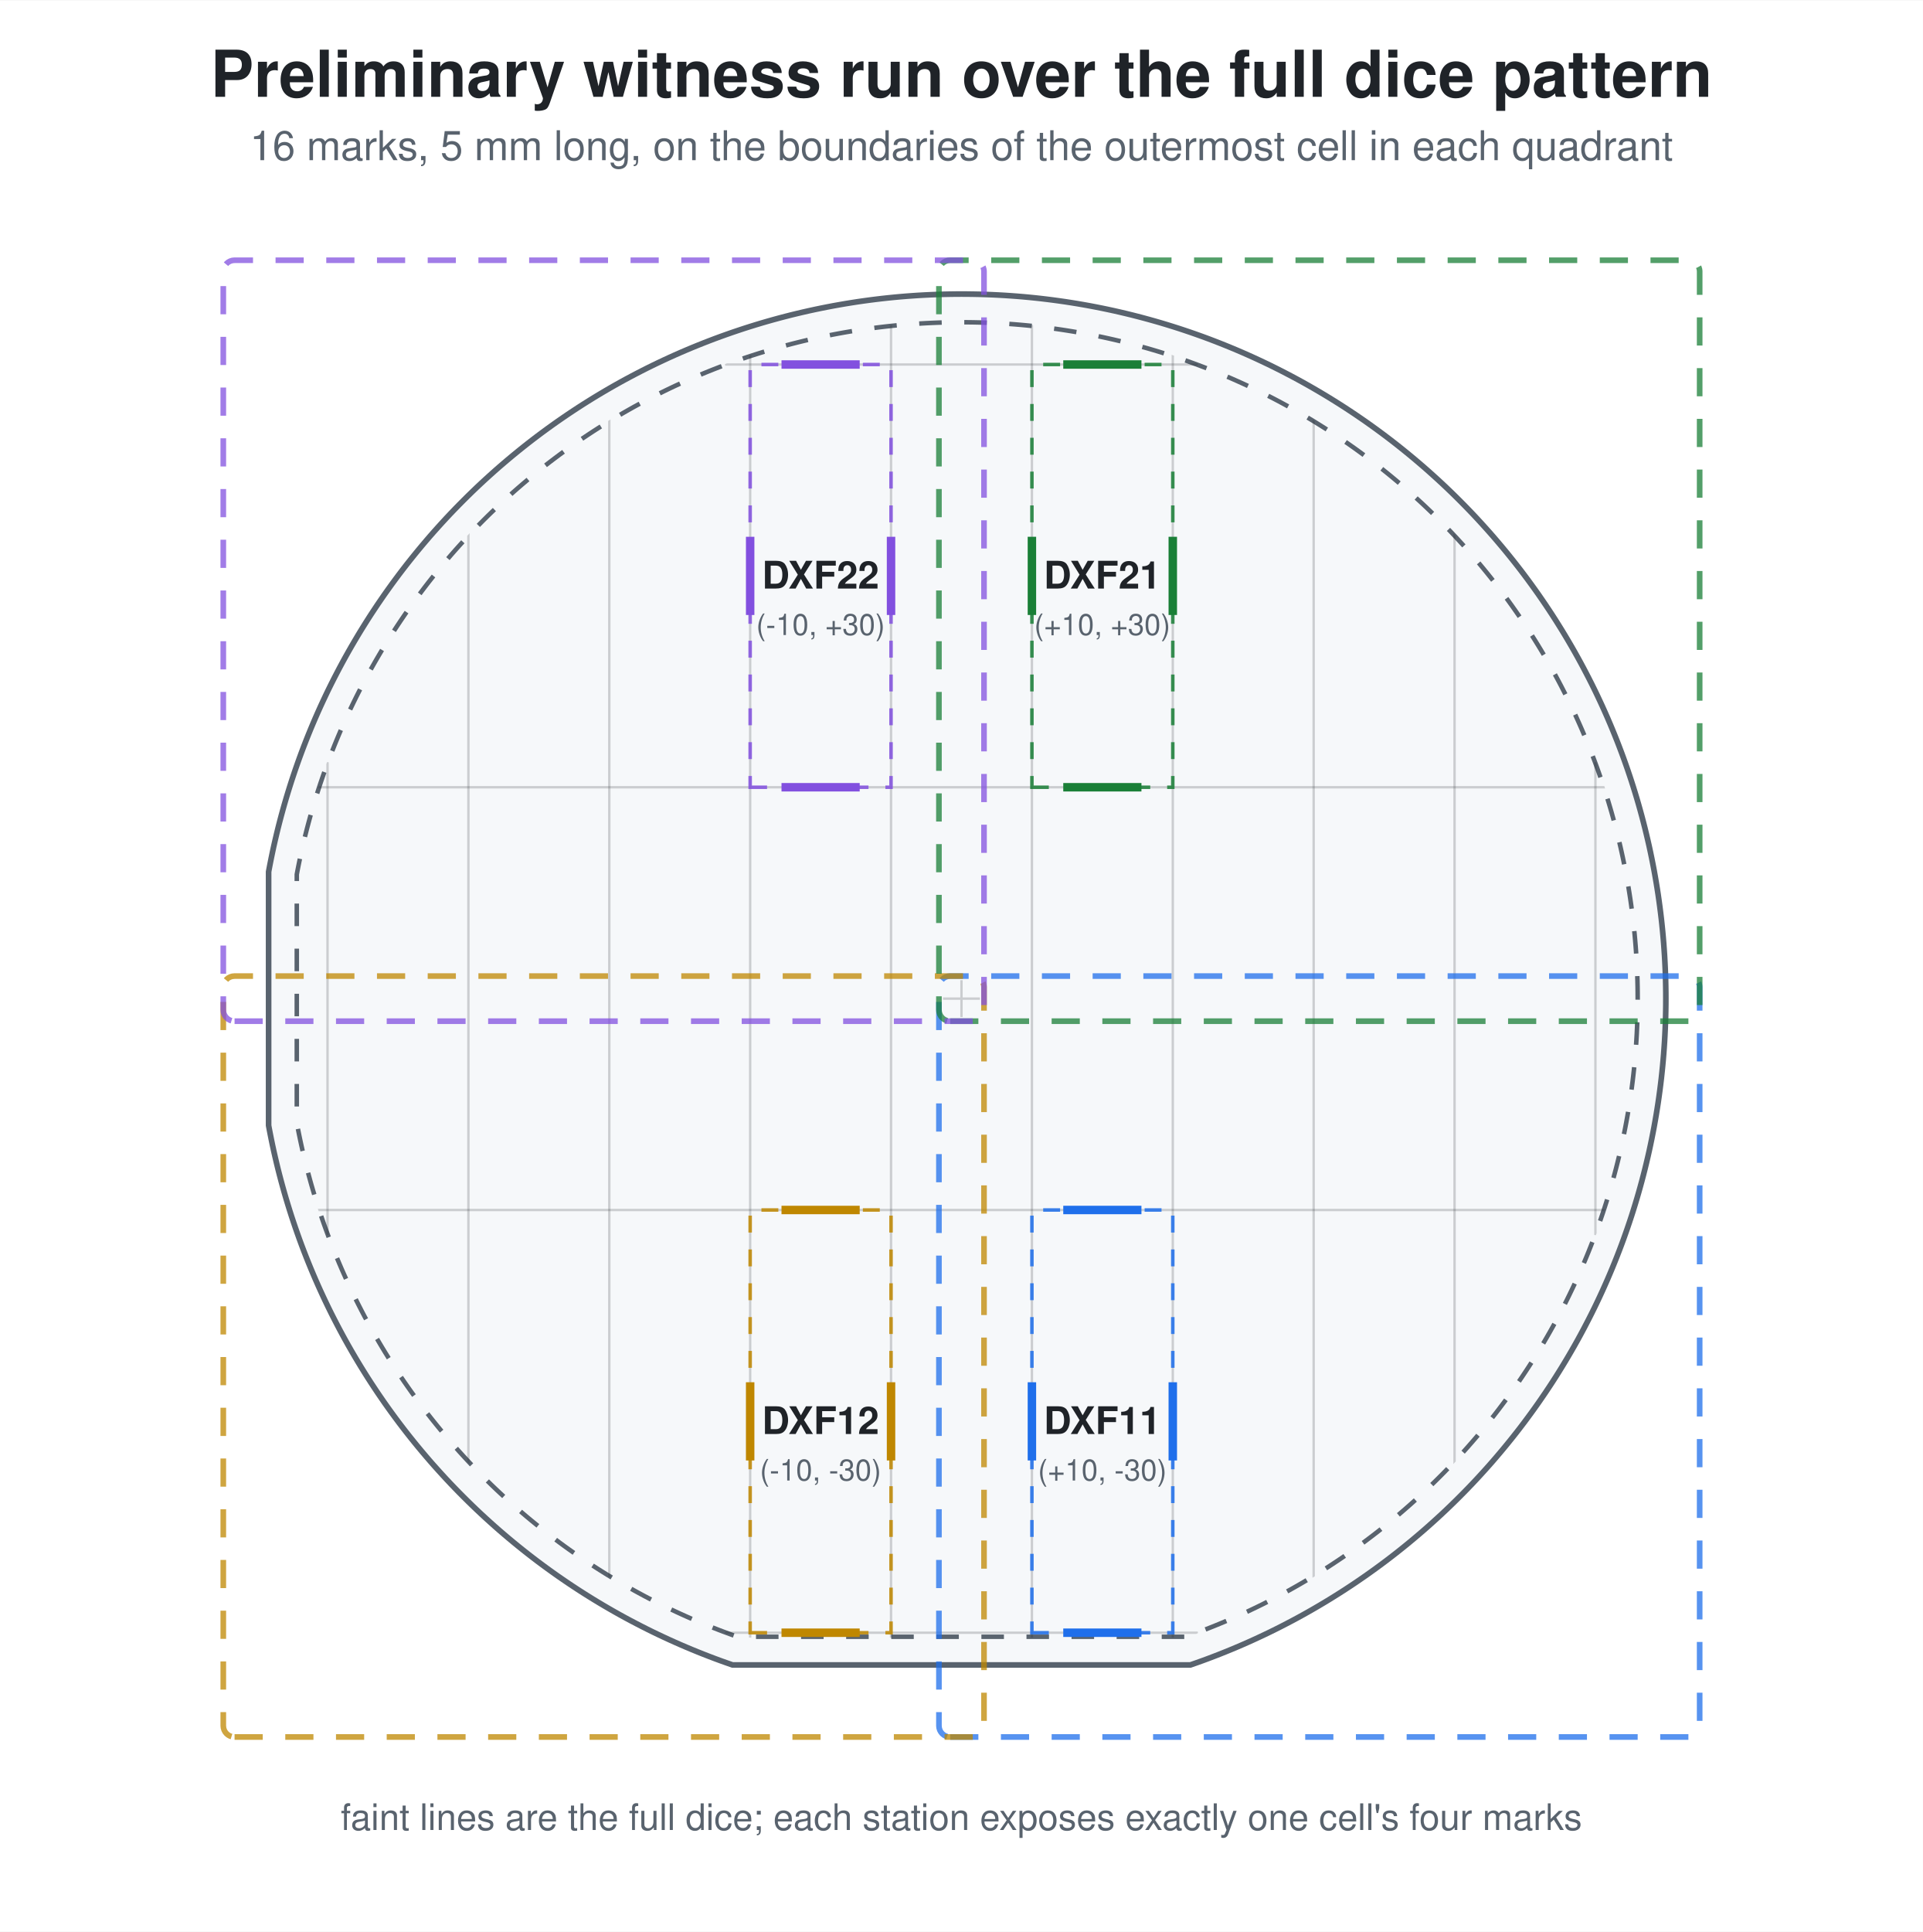
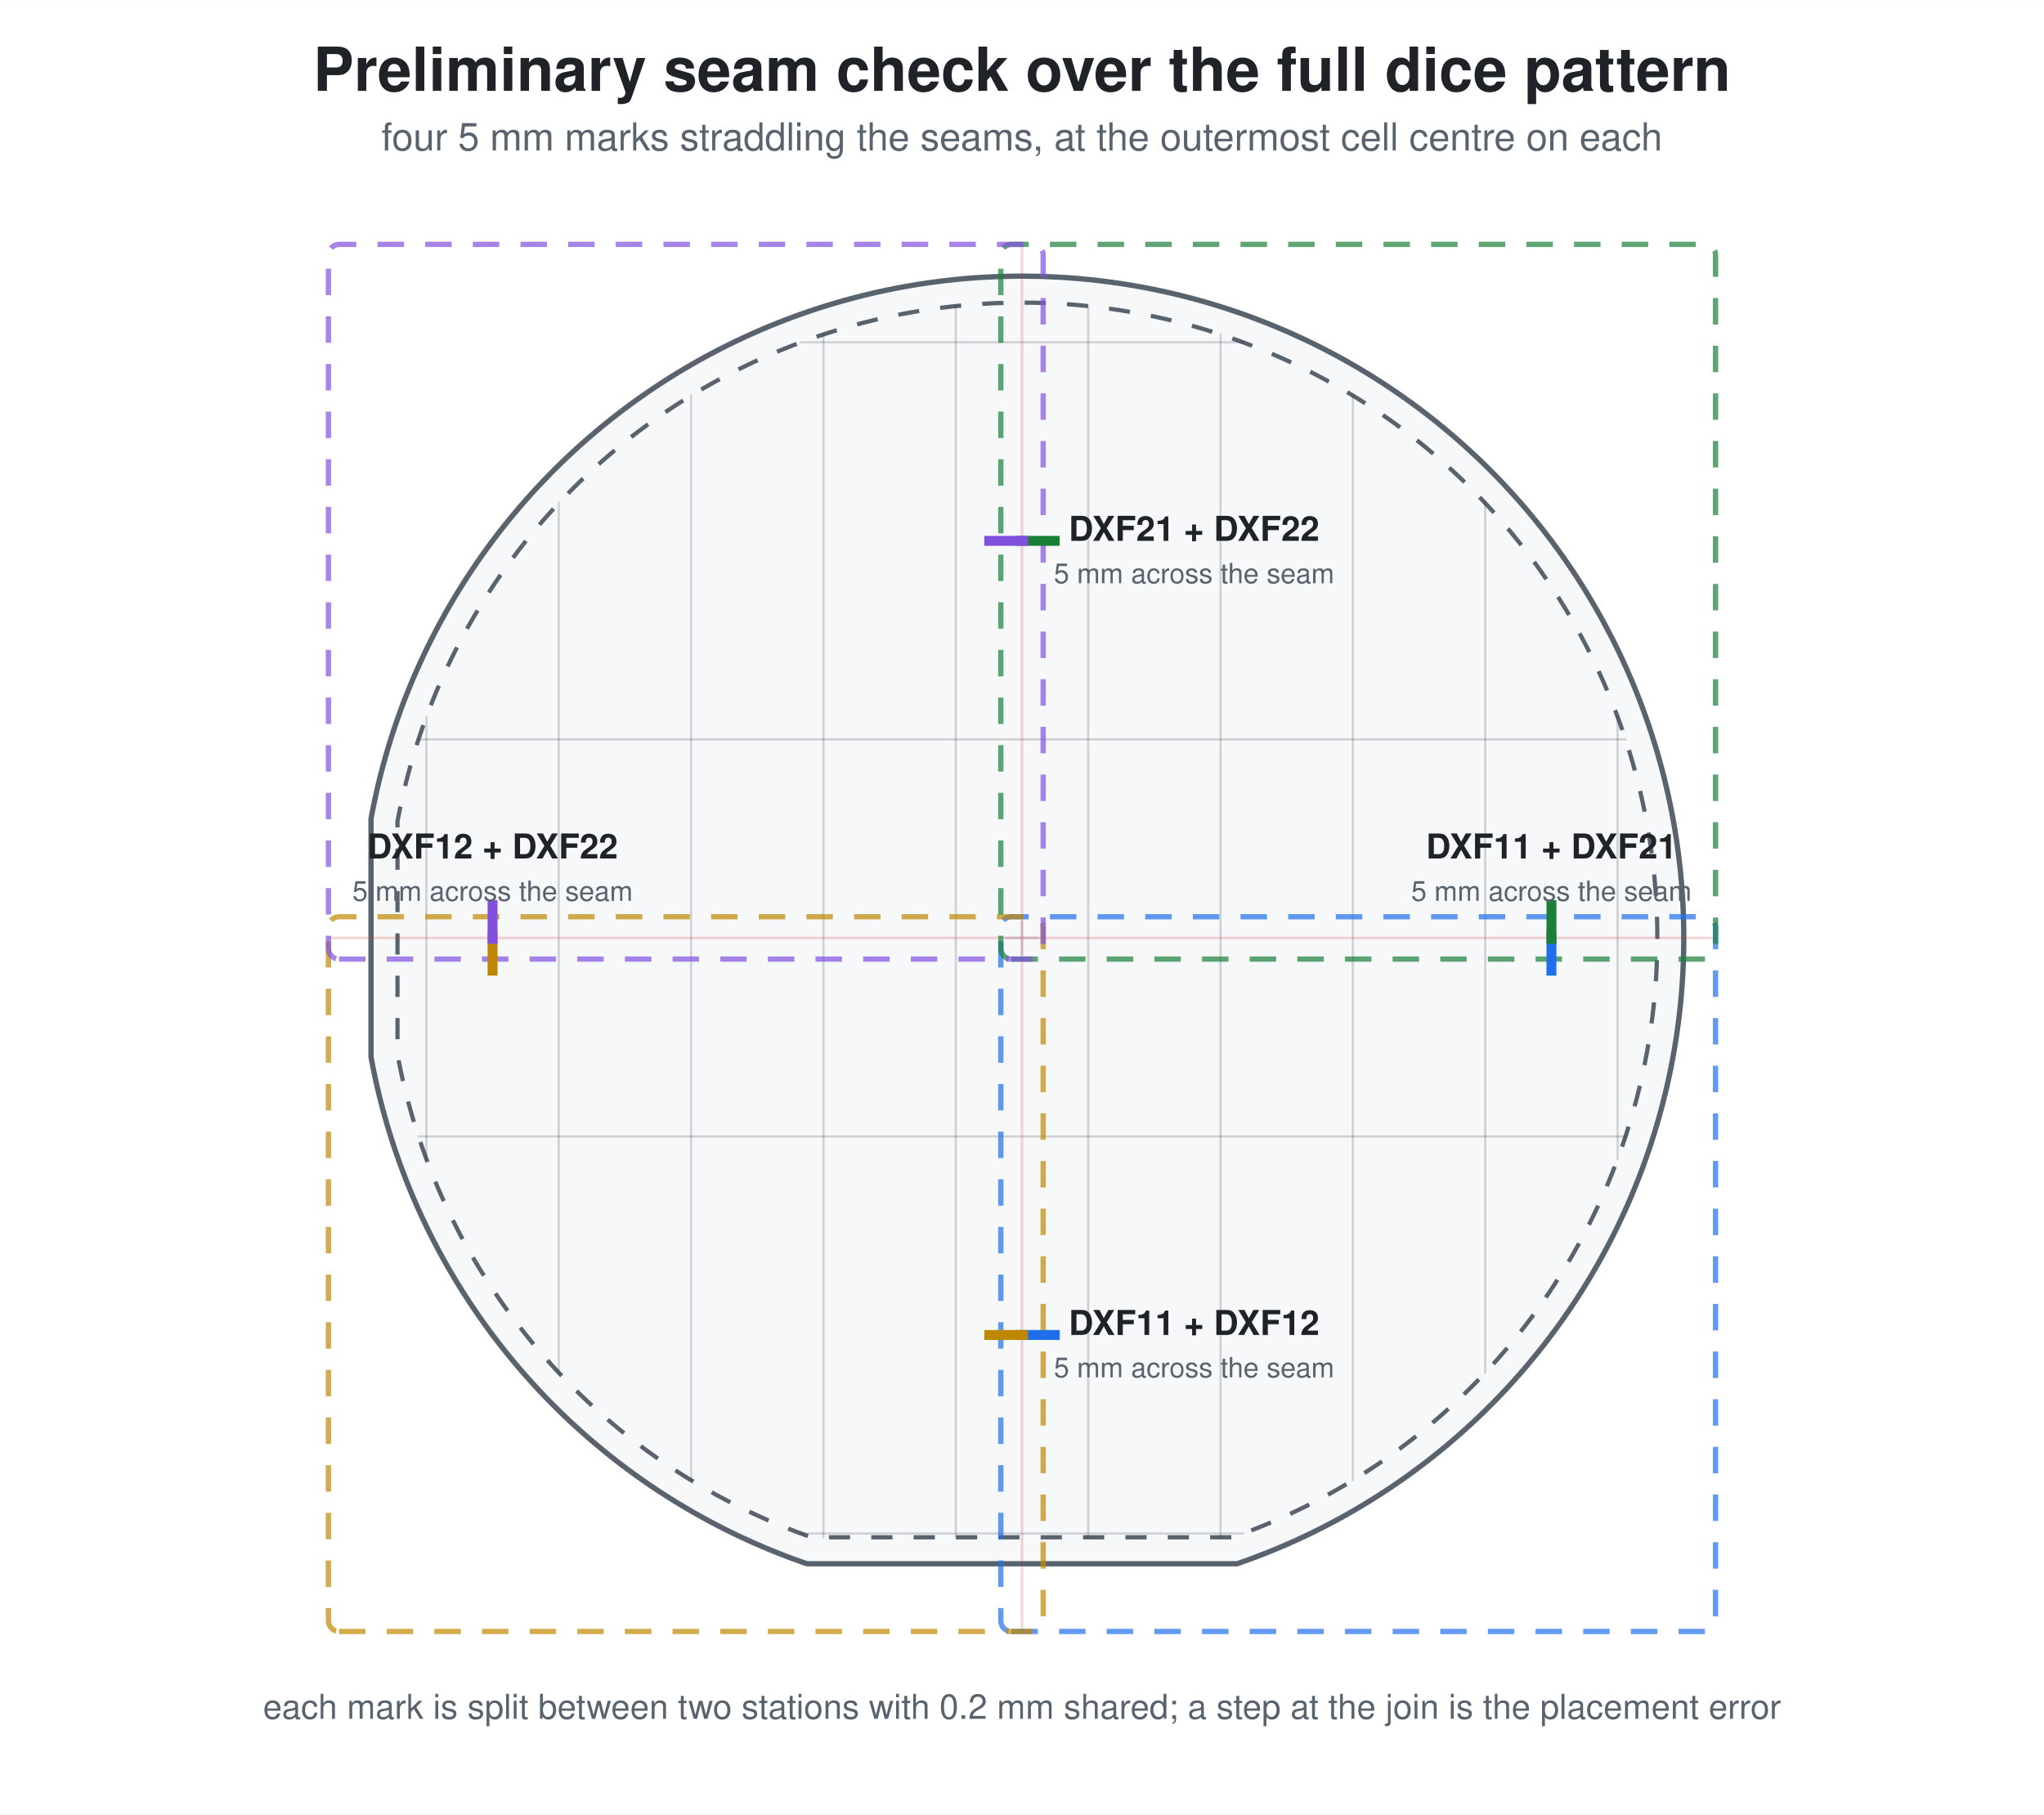
- <svg xmlns="http://www.w3.org/2000/svg" width="900" height="904" viewBox="-68.250 -70.840 136.500 137.050" role="img">
+ <svg xmlns="http://www.w3.org/2000/svg" width="900" height="799" viewBox="-77.215 -70.840 154.430 137.050" role="img">
  <style>
    .bg { fill: #ffffff; }
    text { font-family: ui-sans-serif, -apple-system, "Segoe UI", Helvetica, sans-serif; }
    .ink { fill: #1f2328; }
    .muted { fill: #59636e; }
    .warn { fill: #cf222e; }
    .s-ink { stroke: #1f2328; fill: none; }
    .s-muted { stroke: #59636e; fill: none; }
    .s-warn { stroke: #cf222e; fill: none; }
    .wafer { fill: #f6f8fa; stroke: #59636e; }
    .safe { fill: none; stroke: #59636e; stroke-dasharray: 1.6 1.6; }
    .cut { fill: #1f2328; stroke: #1f2328; }
    .overlap { fill: #cf222e; opacity: 0.18; stroke: none; }
    .anchor { fill: #cf222e; }
    .hole { fill: #ffffff; stroke: #8c959f; }
    .plate { fill: #1f6feb; opacity: 0.09; stroke: #1f6feb; }
    @media (prefers-color-scheme: dark) {
      .bg { fill: #0d1117; }
      .ink { fill: #e6edf3; }
      .muted { fill: #9198a1; }
      .warn { fill: #ff7b72; }
      .s-ink { stroke: #e6edf3; }
      .s-muted { stroke: #9198a1; }
      .s-warn { stroke: #ff7b72; }
      .wafer { fill: #161b22; stroke: #9198a1; }
      .safe { stroke: #9198a1; }
      .cut { fill: #e6edf3; stroke: #e6edf3; }
      .hole { fill: #0d1117; stroke: #6e7681; }
      .anchor { fill: #ff7b72; }
    }
  </style>
  <defs>
    <marker id="arrow" viewBox="0 0 10 10" refX="9" refY="5" markerWidth="6" markerHeight="6" orient="auto-start-reverse">
      <path d="M 0 0 L 10 5 L 0 10 z" class="ink" />
    </marker>
  </defs>
-   <rect class="bg" x="-68.250" y="-70.840" width="136.500" height="137.050" />
+   <rect class="bg" x="-77.215" y="-70.840" width="154.430" height="137.050" />
  <g transform="scale(1,-1)">
    <polygon class="wafer" points="50,0 49.998,0.436 49.992,0.873 49.983,1.309 49.969,1.745 49.952,2.181 49.931,2.617 49.907,3.052 49.878,3.488 49.846,3.923 49.81,4.358 49.77,4.792 49.726,5.226 49.679,5.66 49.627,6.093 49.572,6.526 49.513,6.959 49.451,7.391 49.384,7.822 49.314,8.252 49.24,8.682 49.163,9.112 49.081,9.54 48.996,9.968 48.907,10.396 48.815,10.822 48.718,11.248 48.618,11.672 48.515,12.096 48.407,12.519 48.296,12.941 48.181,13.362 48.063,13.782 47.941,14.201 47.815,14.619 47.686,15.035 47.553,15.451 47.416,15.865 47.276,16.278 47.132,16.69 46.985,17.101 46.834,17.51 46.679,17.918 46.521,18.325 46.359,18.73 46.194,19.134 46.025,19.537 45.853,19.938 45.677,20.337 45.498,20.735 45.315,21.131 45.129,21.526 44.94,21.919 44.747,22.31 44.55,22.7 44.35,23.087 44.147,23.474 43.941,23.858 43.731,24.241 43.518,24.621 43.301,25 43.081,25.377 42.858,25.752 42.632,26.125 42.402,26.496 42.17,26.865 41.934,27.232 41.694,27.597 41.452,27.96 41.206,28.32 40.958,28.679 40.706,29.035 40.451,29.389 40.193,29.741 39.932,30.091 39.668,30.438 39.401,30.783 39.13,31.126 38.857,31.466 38.581,31.804 38.302,32.139 38.02,32.472 37.736,32.803 37.448,33.131 37.157,33.456 36.864,33.779 36.568,34.1 36.269,34.418 35.967,34.733 35.663,35.045 35.355,35.355 35.045,35.663 34.733,35.967 34.418,36.269 34.1,36.568 33.779,36.864 33.456,37.157 33.131,37.448 32.803,37.736 32.472,38.02 32.139,38.302 31.804,38.581 31.466,38.857 31.126,39.13 30.783,39.401 30.438,39.668 30.091,39.932 29.741,40.193 29.389,40.451 29.035,40.706 28.679,40.958 28.32,41.206 27.96,41.452 27.597,41.694 27.232,41.934 26.865,42.17 26.496,42.402 26.125,42.632 25.752,42.858 25.377,43.081 25,43.301 24.621,43.518 24.241,43.731 23.858,43.941 23.474,44.147 23.087,44.35 22.7,44.55 22.31,44.747 21.919,44.94 21.526,45.129 21.131,45.315 20.735,45.498 20.337,45.677 19.938,45.853 19.537,46.025 19.134,46.194 18.73,46.359 18.325,46.521 17.918,46.679 17.51,46.834 17.101,46.985 16.69,47.132 16.278,47.276 15.865,47.416 15.451,47.553 15.035,47.686 14.619,47.815 14.201,47.941 13.782,48.063 13.362,48.181 12.941,48.296 12.519,48.407 12.096,48.515 11.672,48.618 11.248,48.718 10.822,48.815 10.396,48.907 9.968,48.996 9.54,49.081 9.112,49.163 8.682,49.24 8.252,49.314 7.822,49.384 7.391,49.451 6.959,49.513 6.526,49.572 6.093,49.627 5.66,49.679 5.226,49.726 4.792,49.77 4.358,49.81 3.923,49.846 3.488,49.878 3.052,49.907 2.617,49.931 2.181,49.952 1.745,49.969 1.309,49.983 0.873,49.992 0.436,49.998 0,50 -0.436,49.998 -0.873,49.992 -1.309,49.983 -1.745,49.969 -2.181,49.952 -2.617,49.931 -3.052,49.907 -3.488,49.878 -3.923,49.846 -4.358,49.81 -4.792,49.77 -5.226,49.726 -5.66,49.679 -6.093,49.627 -6.526,49.572 -6.959,49.513 -7.391,49.451 -7.822,49.384 -8.252,49.314 -8.682,49.24 -9.112,49.163 -9.54,49.081 -9.968,48.996 -10.396,48.907 -10.822,48.815 -11.248,48.718 -11.672,48.618 -12.096,48.515 -12.519,48.407 -12.941,48.296 -13.362,48.181 -13.782,48.063 -14.201,47.941 -14.619,47.815 -15.035,47.686 -15.451,47.553 -15.865,47.416 -16.278,47.276 -16.69,47.132 -17.101,46.985 -17.51,46.834 -17.918,46.679 -18.325,46.521 -18.73,46.359 -19.134,46.194 -19.537,46.025 -19.938,45.853 -20.337,45.677 -20.735,45.498 -21.131,45.315 -21.526,45.129 -21.919,44.94 -22.31,44.747 -22.7,44.55 -23.087,44.35 -23.474,44.147 -23.858,43.941 -24.241,43.731 -24.621,43.518 -25,43.301 -25.377,43.081 -25.752,42.858 -26.125,42.632 -26.496,42.402 -26.865,42.17 -27.232,41.934 -27.597,41.694 -27.96,41.452 -28.32,41.206 -28.679,40.958 -29.035,40.706 -29.389,40.451 -29.741,40.193 -30.091,39.932 -30.438,39.668 -30.783,39.401 -31.126,39.13 -31.466,38.857 -31.804,38.581 -32.139,38.302 -32.472,38.02 -32.803,37.736 -33.131,37.448 -33.456,37.157 -33.779,36.864 -34.1,36.568 -34.418,36.269 -34.733,35.967 -35.045,35.663 -35.355,35.355 -35.663,35.045 -35.967,34.733 -36.269,34.418 -36.568,34.1 -36.864,33.779 -37.157,33.456 -37.448,33.131 -37.736,32.803 -38.02,32.472 -38.302,32.139 -38.581,31.804 -38.857,31.466 -39.13,31.126 -39.401,30.783 -39.668,30.438 -39.932,30.091 -40.193,29.741 -40.451,29.389 -40.706,29.035 -40.958,28.679 -41.206,28.32 -41.452,27.96 -41.694,27.597 -41.934,27.232 -42.17,26.865 -42.402,26.496 -42.632,26.125 -42.858,25.752 -43.081,25.377 -43.301,25 -43.518,24.621 -43.731,24.241 -43.941,23.858 -44.147,23.474 -44.35,23.087 -44.55,22.7 -44.747,22.31 -44.94,21.919 -45.129,21.526 -45.315,21.131 -45.498,20.735 -45.677,20.337 -45.853,19.938 -46.025,19.537 -46.194,19.134 -46.359,18.73 -46.521,18.325 -46.679,17.918 -46.834,17.51 -46.985,17.101 -47.132,16.69 -47.276,16.278 -47.416,15.865 -47.553,15.451 -47.686,15.035 -47.815,14.619 -47.941,14.201 -48.063,13.782 -48.181,13.362 -48.296,12.941 -48.407,12.519 -48.515,12.096 -48.618,11.672 -48.718,11.248 -48.815,10.822 -48.907,10.396 -48.996,9.968 -49.081,9.54 -49.163,9.112 -49.183,8.998 -49.183,-8.998 -49.163,-9.112 -49.081,-9.54 -48.996,-9.968 -48.907,-10.396 -48.815,-10.822 -48.718,-11.248 -48.618,-11.672 -48.515,-12.096 -48.407,-12.519 -48.296,-12.941 -48.181,-13.362 -48.063,-13.782 -47.941,-14.201 -47.815,-14.619 -47.686,-15.035 -47.553,-15.451 -47.416,-15.865 -47.276,-16.278 -47.132,-16.69 -46.985,-17.101 -46.834,-17.51 -46.679,-17.918 -46.521,-18.325 -46.359,-18.73 -46.194,-19.134 -46.025,-19.537 -45.853,-19.938 -45.677,-20.337 -45.498,-20.735 -45.315,-21.131 -45.129,-21.526 -44.94,-21.919 -44.747,-22.31 -44.55,-22.7 -44.35,-23.087 -44.147,-23.474 -43.941,-23.858 -43.731,-24.241 -43.518,-24.621 -43.301,-25 -43.081,-25.377 -42.858,-25.752 -42.632,-26.125 -42.402,-26.496 -42.17,-26.865 -41.934,-27.232 -41.694,-27.597 -41.452,-27.96 -41.206,-28.32 -40.958,-28.679 -40.706,-29.035 -40.451,-29.389 -40.193,-29.741 -39.932,-30.091 -39.668,-30.438 -39.401,-30.783 -39.13,-31.126 -38.857,-31.466 -38.581,-31.804 -38.302,-32.139 -38.02,-32.472 -37.736,-32.803 -37.448,-33.131 -37.157,-33.456 -36.864,-33.779 -36.568,-34.1 -36.269,-34.418 -35.967,-34.733 -35.663,-35.045 -35.355,-35.355 -35.045,-35.663 -34.733,-35.967 -34.418,-36.269 -34.1,-36.568 -33.779,-36.864 -33.456,-37.157 -33.131,-37.448 -32.803,-37.736 -32.472,-38.02 -32.139,-38.302 -31.804,-38.581 -31.466,-38.857 -31.126,-39.13 -30.783,-39.401 -30.438,-39.668 -30.091,-39.932 -29.741,-40.193 -29.389,-40.451 -29.035,-40.706 -28.679,-40.958 -28.32,-41.206 -27.96,-41.452 -27.597,-41.694 -27.232,-41.934 -26.865,-42.17 -26.496,-42.402 -26.125,-42.632 -25.752,-42.858 -25.377,-43.081 -25,-43.301 -24.621,-43.518 -24.241,-43.731 -23.858,-43.941 -23.474,-44.147 -23.087,-44.35 -22.7,-44.55 -22.31,-44.747 -21.919,-44.94 -21.526,-45.129 -21.131,-45.315 -20.735,-45.498 -20.337,-45.677 -19.938,-45.853 -19.537,-46.025 -19.134,-46.194 -18.73,-46.359 -18.325,-46.521 -17.918,-46.679 -17.51,-46.834 -17.101,-46.985 -16.69,-47.132 -16.278,-47.276 -16.25,-47.286 16.25,-47.286 16.278,-47.276 16.69,-47.132 17.101,-46.985 17.51,-46.834 17.918,-46.679 18.325,-46.521 18.73,-46.359 19.134,-46.194 19.537,-46.025 19.938,-45.853 20.337,-45.677 20.735,-45.498 21.131,-45.315 21.526,-45.129 21.919,-44.94 22.31,-44.747 22.7,-44.55 23.087,-44.35 23.474,-44.147 23.858,-43.941 24.241,-43.731 24.621,-43.518 25,-43.301 25.377,-43.081 25.752,-42.858 26.125,-42.632 26.496,-42.402 26.865,-42.17 27.232,-41.934 27.597,-41.694 27.96,-41.452 28.32,-41.206 28.679,-40.958 29.035,-40.706 29.389,-40.451 29.741,-40.193 30.091,-39.932 30.438,-39.668 30.783,-39.401 31.126,-39.13 31.466,-38.857 31.804,-38.581 32.139,-38.302 32.472,-38.02 32.803,-37.736 33.131,-37.448 33.456,-37.157 33.779,-36.864 34.1,-36.568 34.418,-36.269 34.733,-35.967 35.045,-35.663 35.355,-35.355 35.663,-35.045 35.967,-34.733 36.269,-34.418 36.568,-34.1 36.864,-33.779 37.157,-33.456 37.448,-33.131 37.736,-32.803 38.02,-32.472 38.302,-32.139 38.581,-31.804 38.857,-31.466 39.13,-31.126 39.401,-30.783 39.668,-30.438 39.932,-30.091 40.193,-29.741 40.451,-29.389 40.706,-29.035 40.958,-28.679 41.206,-28.32 41.452,-27.96 41.694,-27.597 41.934,-27.232 42.17,-26.865 42.402,-26.496 42.632,-26.125 42.858,-25.752 43.081,-25.377 43.301,-25 43.518,-24.621 43.731,-24.241 43.941,-23.858 44.147,-23.474 44.35,-23.087 44.55,-22.7 44.747,-22.31 44.94,-21.919 45.129,-21.526 45.315,-21.131 45.498,-20.735 45.677,-20.337 45.853,-19.938 46.025,-19.537 46.194,-19.134 46.359,-18.73 46.521,-18.325 46.679,-17.918 46.834,-17.51 46.985,-17.101 47.132,-16.69 47.276,-16.278 47.416,-15.865 47.553,-15.451 47.686,-15.035 47.815,-14.619 47.941,-14.201 48.063,-13.782 48.181,-13.362 48.296,-12.941 48.407,-12.519 48.515,-12.096 48.618,-11.672 48.718,-11.248 48.815,-10.822 48.907,-10.396 48.996,-9.968 49.081,-9.54 49.163,-9.112 49.24,-8.682 49.314,-8.252 49.384,-7.822 49.451,-7.391 49.513,-6.959 49.572,-6.526 49.627,-6.093 49.679,-5.66 49.726,-5.226 49.77,-4.792 49.81,-4.358 49.846,-3.923 49.878,-3.488 49.907,-3.052 49.931,-2.617 49.952,-2.181 49.969,-1.745 49.983,-1.309 49.992,-0.873 49.998,-0.436" stroke-width="0.4" />
    <polygon class="safe" points="48,0 47.998,0.419 47.993,0.838 47.984,1.256 47.971,1.675 47.954,2.094 47.934,2.512 47.91,2.93 47.883,3.348 47.852,3.766 47.817,4.184 47.779,4.601 47.737,5.017 47.691,5.434 47.642,5.85 47.589,6.265 47.533,6.68 47.473,7.095 47.409,7.509 47.342,7.922 47.271,8.335 47.196,8.747 47.118,9.159 47.036,9.57 46.951,9.98 46.862,10.389 46.77,10.798 46.674,11.205 46.574,11.612 46.471,12.018 46.364,12.423 46.254,12.827 46.141,13.231 46.023,13.633 45.903,14.034 45.778,14.434 45.651,14.833 45.52,15.231 45.385,15.627 45.247,16.023 45.105,16.417 44.96,16.81 44.812,17.202 44.66,17.592 44.505,17.981 44.346,18.369 44.184,18.755 44.019,19.14 43.85,19.523 43.678,19.905 43.503,20.286 43.324,20.665 43.142,21.042 42.957,21.418 42.768,21.791 42.577,22.164 42.382,22.535 42.183,22.904 41.982,23.271 41.777,23.636 41.569,24 41.358,24.362 41.144,24.722 40.927,25.08 40.706,25.436 40.483,25.79 40.256,26.143 40.026,26.493 39.794,26.841 39.558,27.188 39.319,27.532 39.078,27.874 38.833,28.214 38.585,28.552 38.334,28.887 38.081,29.221 37.825,29.552 37.565,29.881 37.303,30.207 37.038,30.532 36.77,30.854 36.499,31.174 36.226,31.491 35.95,31.806 35.671,32.118 35.389,32.428 35.105,32.736 34.818,33.041 34.528,33.344 34.236,33.644 33.941,33.941 33.644,34.236 33.344,34.528 33.041,34.818 32.736,35.105 32.428,35.389 32.118,35.671 31.806,35.95 31.491,36.226 31.174,36.499 30.854,36.77 30.532,37.038 30.207,37.303 29.881,37.565 29.552,37.825 29.221,38.081 28.887,38.334 28.552,38.585 28.214,38.833 27.874,39.078 27.532,39.319 27.188,39.558 26.841,39.794 26.493,40.026 26.143,40.256 25.79,40.483 25.436,40.706 25.08,40.927 24.722,41.144 24.362,41.358 24,41.569 23.636,41.777 23.271,41.982 22.904,42.183 22.535,42.382 22.164,42.577 21.791,42.768 21.418,42.957 21.042,43.142 20.665,43.324 20.286,43.503 19.905,43.678 19.523,43.85 19.14,44.019 18.755,44.184 18.369,44.346 17.981,44.505 17.592,44.66 17.202,44.812 16.81,44.96 16.417,45.105 16.023,45.247 15.627,45.385 15.231,45.52 14.833,45.651 14.434,45.778 14.034,45.903 13.633,46.023 13.231,46.141 12.827,46.254 12.423,46.364 12.018,46.471 11.612,46.574 11.205,46.674 10.798,46.77 10.389,46.862 9.98,46.951 9.57,47.036 9.159,47.118 8.747,47.196 8.335,47.271 7.922,47.342 7.509,47.409 7.095,47.473 6.68,47.533 6.265,47.589 5.85,47.642 5.434,47.691 5.017,47.737 4.601,47.779 4.184,47.817 3.766,47.852 3.348,47.883 2.93,47.91 2.512,47.934 2.094,47.954 1.675,47.971 1.256,47.984 0.838,47.993 0.419,47.998 0,48 -0.419,47.998 -0.838,47.993 -1.256,47.984 -1.675,47.971 -2.094,47.954 -2.512,47.934 -2.93,47.91 -3.348,47.883 -3.766,47.852 -4.184,47.817 -4.601,47.779 -5.017,47.737 -5.434,47.691 -5.85,47.642 -6.265,47.589 -6.68,47.533 -7.095,47.473 -7.509,47.409 -7.922,47.342 -8.335,47.271 -8.747,47.196 -9.159,47.118 -9.57,47.036 -9.98,46.951 -10.389,46.862 -10.798,46.77 -11.205,46.674 -11.612,46.574 -12.018,46.471 -12.423,46.364 -12.827,46.254 -13.231,46.141 -13.633,46.023 -14.034,45.903 -14.434,45.778 -14.833,45.651 -15.231,45.52 -15.627,45.385 -16.023,45.247 -16.417,45.105 -16.81,44.96 -17.202,44.812 -17.592,44.66 -17.981,44.505 -18.369,44.346 -18.755,44.184 -19.14,44.019 -19.523,43.85 -19.905,43.678 -20.286,43.503 -20.665,43.324 -21.042,43.142 -21.418,42.957 -21.791,42.768 -22.164,42.577 -22.535,42.382 -22.904,42.183 -23.271,41.982 -23.636,41.777 -24,41.569 -24.362,41.358 -24.722,41.144 -25.08,40.927 -25.436,40.706 -25.79,40.483 -26.143,40.256 -26.493,40.026 -26.841,39.794 -27.188,39.558 -27.532,39.319 -27.874,39.078 -28.214,38.833 -28.552,38.585 -28.887,38.334 -29.221,38.081 -29.552,37.825 -29.881,37.565 -30.207,37.303 -30.532,37.038 -30.854,36.77 -31.174,36.499 -31.491,36.226 -31.806,35.95 -32.118,35.671 -32.428,35.389 -32.736,35.105 -33.041,34.818 -33.344,34.528 -33.644,34.236 -33.941,33.941 -34.236,33.644 -34.528,33.344 -34.818,33.041 -35.105,32.736 -35.389,32.428 -35.671,32.118 -35.95,31.806 -36.226,31.491 -36.499,31.174 -36.77,30.854 -37.038,30.532 -37.303,30.207 -37.565,29.881 -37.825,29.552 -38.081,29.221 -38.334,28.887 -38.585,28.552 -38.833,28.214 -39.078,27.874 -39.319,27.532 -39.558,27.188 -39.794,26.841 -40.026,26.493 -40.256,26.143 -40.483,25.79 -40.706,25.436 -40.927,25.08 -41.144,24.722 -41.358,24.362 -41.569,24 -41.777,23.636 -41.982,23.271 -42.183,22.904 -42.382,22.535 -42.577,22.164 -42.768,21.791 -42.957,21.418 -43.142,21.042 -43.324,20.665 -43.503,20.286 -43.678,19.905 -43.85,19.523 -44.019,19.14 -44.184,18.755 -44.346,18.369 -44.505,17.981 -44.66,17.592 -44.812,17.202 -44.96,16.81 -45.105,16.417 -45.247,16.023 -45.385,15.627 -45.52,15.231 -45.651,14.833 -45.778,14.434 -45.903,14.034 -46.023,13.633 -46.141,13.231 -46.254,12.827 -46.364,12.423 -46.471,12.018 -46.574,11.612 -46.674,11.205 -46.77,10.798 -46.862,10.389 -46.951,9.98 -47.036,9.57 -47.118,9.159 -47.183,8.815 -47.183,-8.815 -47.118,-9.159 -47.036,-9.57 -46.951,-9.98 -46.862,-10.389 -46.77,-10.798 -46.674,-11.205 -46.574,-11.612 -46.471,-12.018 -46.364,-12.423 -46.254,-12.827 -46.141,-13.231 -46.023,-13.633 -45.903,-14.034 -45.778,-14.434 -45.651,-14.833 -45.52,-15.231 -45.385,-15.627 -45.247,-16.023 -45.105,-16.417 -44.96,-16.81 -44.812,-17.202 -44.66,-17.592 -44.505,-17.981 -44.346,-18.369 -44.184,-18.755 -44.019,-19.14 -43.85,-19.523 -43.678,-19.905 -43.503,-20.286 -43.324,-20.665 -43.142,-21.042 -42.957,-21.418 -42.768,-21.791 -42.577,-22.164 -42.382,-22.535 -42.183,-22.904 -41.982,-23.271 -41.777,-23.636 -41.569,-24 -41.358,-24.362 -41.144,-24.722 -40.927,-25.08 -40.706,-25.436 -40.483,-25.79 -40.256,-26.143 -40.026,-26.493 -39.794,-26.841 -39.558,-27.188 -39.319,-27.532 -39.078,-27.874 -38.833,-28.214 -38.585,-28.552 -38.334,-28.887 -38.081,-29.221 -37.825,-29.552 -37.565,-29.881 -37.303,-30.207 -37.038,-30.532 -36.77,-30.854 -36.499,-31.174 -36.226,-31.491 -35.95,-31.806 -35.671,-32.118 -35.389,-32.428 -35.105,-32.736 -34.818,-33.041 -34.528,-33.344 -34.236,-33.644 -33.941,-33.941 -33.644,-34.236 -33.344,-34.528 -33.041,-34.818 -32.736,-35.105 -32.428,-35.389 -32.118,-35.671 -31.806,-35.95 -31.491,-36.226 -31.174,-36.499 -30.854,-36.77 -30.532,-37.038 -30.207,-37.303 -29.881,-37.565 -29.552,-37.825 -29.221,-38.081 -28.887,-38.334 -28.552,-38.585 -28.214,-38.833 -27.874,-39.078 -27.532,-39.319 -27.188,-39.558 -26.841,-39.794 -26.493,-40.026 -26.143,-40.256 -25.79,-40.483 -25.436,-40.706 -25.08,-40.927 -24.722,-41.144 -24.362,-41.358 -24,-41.569 -23.636,-41.777 -23.271,-41.982 -22.904,-42.183 -22.535,-42.382 -22.164,-42.577 -21.791,-42.768 -21.418,-42.957 -21.042,-43.142 -20.665,-43.324 -20.286,-43.503 -19.905,-43.678 -19.523,-43.85 -19.14,-44.019 -18.755,-44.184 -18.369,-44.346 -17.981,-44.505 -17.592,-44.66 -17.202,-44.812 -16.81,-44.96 -16.417,-45.105 -16.023,-45.247 -15.911,-45.286 15.911,-45.286 16.023,-45.247 16.417,-45.105 16.81,-44.96 17.202,-44.812 17.592,-44.66 17.981,-44.505 18.369,-44.346 18.755,-44.184 19.14,-44.019 19.523,-43.85 19.905,-43.678 20.286,-43.503 20.665,-43.324 21.042,-43.142 21.418,-42.957 21.791,-42.768 22.164,-42.577 22.535,-42.382 22.904,-42.183 23.271,-41.982 23.636,-41.777 24,-41.569 24.362,-41.358 24.722,-41.144 25.08,-40.927 25.436,-40.706 25.79,-40.483 26.143,-40.256 26.493,-40.026 26.841,-39.794 27.188,-39.558 27.532,-39.319 27.874,-39.078 28.214,-38.833 28.552,-38.585 28.887,-38.334 29.221,-38.081 29.552,-37.825 29.881,-37.565 30.207,-37.303 30.532,-37.038 30.854,-36.77 31.174,-36.499 31.491,-36.226 31.806,-35.95 32.118,-35.671 32.428,-35.389 32.736,-35.105 33.041,-34.818 33.344,-34.528 33.644,-34.236 33.941,-33.941 34.236,-33.644 34.528,-33.344 34.818,-33.041 35.105,-32.736 35.389,-32.428 35.671,-32.118 35.95,-31.806 36.226,-31.491 36.499,-31.174 36.77,-30.854 37.038,-30.532 37.303,-30.207 37.565,-29.881 37.825,-29.552 38.081,-29.221 38.334,-28.887 38.585,-28.552 38.833,-28.214 39.078,-27.874 39.319,-27.532 39.558,-27.188 39.794,-26.841 40.026,-26.493 40.256,-26.143 40.483,-25.79 40.706,-25.436 40.927,-25.08 41.144,-24.722 41.358,-24.362 41.569,-24 41.777,-23.636 41.982,-23.271 42.183,-22.904 42.382,-22.535 42.577,-22.164 42.768,-21.791 42.957,-21.418 43.142,-21.042 43.324,-20.665 43.503,-20.286 43.678,-19.905 43.85,-19.523 44.019,-19.14 44.184,-18.755 44.346,-18.369 44.505,-17.981 44.66,-17.592 44.812,-17.202 44.96,-16.81 45.105,-16.417 45.247,-16.023 45.385,-15.627 45.52,-15.231 45.651,-14.833 45.778,-14.434 45.903,-14.034 46.023,-13.633 46.141,-13.231 46.254,-12.827 46.364,-12.423 46.471,-12.018 46.574,-11.612 46.674,-11.205 46.77,-10.798 46.862,-10.389 46.951,-9.98 47.036,-9.57 47.118,-9.159 47.196,-8.747 47.271,-8.335 47.342,-7.922 47.409,-7.509 47.473,-7.095 47.533,-6.68 47.589,-6.265 47.642,-5.85 47.691,-5.434 47.737,-5.017 47.779,-4.601 47.817,-4.184 47.852,-3.766 47.883,-3.348 47.91,-2.93 47.934,-2.512 47.954,-2.094 47.971,-1.675 47.984,-1.256 47.993,-0.838 47.998,-0.419" stroke-width="0.32" />
-     <polygon class="cut" points="-16.636,-45.025 -16.724,-44.992 -16.77,-44.975 16.77,-44.975 16.724,-44.992 16.636,-45.025" stroke-width="0.12" opacity="0.20" />
-     <polygon class="cut" points="-45.588,-15.025 -45.604,-14.975 45.604,-14.975 45.588,-15.025" stroke-width="0.12" opacity="0.20" />
-     <polygon class="cut" points="-0.025,-1.25 -0.025,-0.025 -1.25,-0.025 -1.25,0.025 -0.025,0.025 -0.025,1.25 0.025,1.25 0.025,0.025 1.25,0.025 1.25,-0.025 0.025,-0.025 0.025,-1.25" stroke-width="0.12" opacity="0.20" />
-     <polygon class="cut" points="-45.604,14.975 -45.588,15.025 45.588,15.025 45.604,14.975" stroke-width="0.12" opacity="0.20" />
-     <polygon class="cut" points="-16.77,44.975 -16.724,44.992 -16.636,45.025 16.636,45.025 16.724,44.992 16.77,44.975" stroke-width="0.12" opacity="0.20" />
-     <polygon class="cut" points="-44.975,-16.77 -44.992,-16.724 -45.025,-16.636 -45.025,16.636 -44.992,16.724 -44.975,16.77" stroke-width="0.12" opacity="0.20" />
-     <polygon class="cut" points="44.975,-16.77 44.975,16.77 44.992,16.724 45.025,16.636 45.025,-16.636 44.992,-16.724" stroke-width="0.12" opacity="0.20" />
-     <polygon class="cut" points="-34.975,-32.875 -35.025,-32.821 -35.025,32.821 -34.975,32.875" stroke-width="0.12" opacity="0.20" />
-     <polygon class="cut" points="34.975,-32.875 34.975,32.875 35.025,32.821 35.025,-32.821" stroke-width="0.12" opacity="0.20" />
-     <polygon class="cut" points="-24.975,-40.991 -25.025,-40.96 -25.025,40.96 -24.975,40.991" stroke-width="0.12" opacity="0.20" />
-     <polygon class="cut" points="24.975,-40.991 24.975,40.991 25.025,40.96 25.025,-40.96" stroke-width="0.12" opacity="0.20" />
-     <polygon class="cut" points="-15.025,-45.286 -15.025,45.588 -14.975,45.604 -14.975,-45.286" stroke-width="0.12" opacity="0.20" />
-     <polygon class="cut" points="14.975,-45.286 14.975,45.604 15.025,45.588 15.025,-45.286" stroke-width="0.12" opacity="0.20" />
-     <polygon class="cut" points="-5.025,-45.286 -5.025,47.736 -4.998,47.739 -4.975,47.742 -4.975,-45.286" stroke-width="0.12" opacity="0.20" />
-     <polygon class="cut" points="4.975,-45.286 4.975,47.742 4.998,47.739 5.025,47.736 5.025,-45.286" stroke-width="0.12" opacity="0.20" />
-     <rect class="" x="-1.6" y="-52.4" width="54" height="54" fill="none" stroke="#1f6feb" stroke-width="0.4" rx="0.8" stroke-dasharray="2 1.6" opacity="0.75" />
-     <rect class="" x="-52.4" y="-52.4" width="54" height="54" fill="none" stroke="#bf8700" stroke-width="0.4" rx="0.8" stroke-dasharray="2 1.6" opacity="0.75" />
-     <rect class="" x="-1.6" y="-1.6" width="54" height="54" fill="none" stroke="#1a7f37" stroke-width="0.4" rx="0.8" stroke-dasharray="2 1.6" opacity="0.75" />
-     <rect class="" x="-52.4" y="-1.6" width="54" height="54" fill="none" stroke="#8250df" stroke-width="0.4" rx="0.8" stroke-dasharray="2 1.6" opacity="0.75" />
-     <polygon class="" points="-12.5,-45.025 -12.5,-44.975 -7.5,-44.975 -7.5,-45.025" fill="#bf8700" stroke="#bf8700" stroke-width="0.55" />
-     <polygon class="" points="7.5,-45.025 7.5,-44.975 12.5,-44.975 12.5,-45.025" fill="#1f6feb" stroke="#1f6feb" stroke-width="0.55" />
-     <polygon class="" points="-12.5,-15.025 -12.5,-14.975 -7.5,-14.975 -7.5,-15.025" fill="#bf8700" stroke="#bf8700" stroke-width="0.55" />
-     <polygon class="" points="7.5,-15.025 7.5,-14.975 12.5,-14.975 12.5,-15.025" fill="#1f6feb" stroke="#1f6feb" stroke-width="0.55" />
-     <polygon class="" points="-12.5,14.975 -12.5,15.025 -7.5,15.025 -7.5,14.975" fill="#8250df" stroke="#8250df" stroke-width="0.55" />
-     <polygon class="" points="7.5,14.975 7.5,15.025 12.5,15.025 12.5,14.975" fill="#1a7f37" stroke="#1a7f37" stroke-width="0.55" />
-     <polygon class="" points="-12.5,44.975 -12.5,45.025 -7.5,45.025 -7.5,44.975" fill="#8250df" stroke="#8250df" stroke-width="0.55" />
-     <polygon class="" points="7.5,44.975 7.5,45.025 12.5,45.025 12.5,44.975" fill="#1a7f37" stroke="#1a7f37" stroke-width="0.55" />
-     <polygon class="" points="-15.025,-32.5 -15.025,-27.5 -14.975,-27.5 -14.975,-32.5" fill="#bf8700" stroke="#bf8700" stroke-width="0.55" />
-     <polygon class="" points="-5.025,-32.5 -5.025,-27.5 -4.975,-27.5 -4.975,-32.5" fill="#bf8700" stroke="#bf8700" stroke-width="0.55" />
-     <polygon class="" points="4.975,-32.5 4.975,-27.5 5.025,-27.5 5.025,-32.5" fill="#1f6feb" stroke="#1f6feb" stroke-width="0.55" />
-     <polygon class="" points="14.975,-32.5 14.975,-27.5 15.025,-27.5 15.025,-32.5" fill="#1f6feb" stroke="#1f6feb" stroke-width="0.55" />
-     <polygon class="" points="-15.025,27.5 -15.025,32.5 -14.975,32.5 -14.975,27.5" fill="#8250df" stroke="#8250df" stroke-width="0.55" />
-     <polygon class="" points="-5.025,27.5 -5.025,32.5 -4.975,32.5 -4.975,27.5" fill="#8250df" stroke="#8250df" stroke-width="0.55" />
-     <polygon class="" points="4.975,27.5 4.975,32.5 5.025,32.5 5.025,27.5" fill="#1a7f37" stroke="#1a7f37" stroke-width="0.55" />
-     <polygon class="" points="14.975,27.5 14.975,32.5 15.025,32.5 15.025,27.5" fill="#1a7f37" stroke="#1a7f37" stroke-width="0.55" />
-     <rect class="" x="-15" y="-45" width="10" height="30" fill="none" stroke="#bf8700" stroke-width="0.25" stroke-dasharray="1.2 1.2" opacity="0.85" />
-     <rect class="" x="-15" y="15" width="10" height="30" fill="none" stroke="#8250df" stroke-width="0.25" stroke-dasharray="1.2 1.2" opacity="0.85" />
-     <rect class="" x="5" y="-45" width="10" height="30" fill="none" stroke="#1f6feb" stroke-width="0.25" stroke-dasharray="1.2 1.2" opacity="0.85" />
-     <rect class="" x="5" y="15" width="10" height="30" fill="none" stroke="#1a7f37" stroke-width="0.25" stroke-dasharray="1.2 1.2" opacity="0.85" />
+     <polygon class="cut" points="-16.636,-45.025 -16.724,-44.992 -16.77,-44.975 16.77,-44.975 16.724,-44.992 16.636,-45.025" stroke-width="0.12" opacity="0.18" />
+     <polygon class="cut" points="-45.588,-15.025 -45.604,-14.975 45.604,-14.975 45.588,-15.025" stroke-width="0.12" opacity="0.18" />
+     <polygon class="cut" points="-0.025,-1.25 -0.025,-0.025 -1.25,-0.025 -1.25,0.025 -0.025,0.025 -0.025,1.25 0.025,1.25 0.025,0.025 1.25,0.025 1.25,-0.025 0.025,-0.025 0.025,-1.25" stroke-width="0.12" opacity="0.18" />
+     <polygon class="cut" points="-45.604,14.975 -45.588,15.025 45.588,15.025 45.604,14.975" stroke-width="0.12" opacity="0.18" />
+     <polygon class="cut" points="-16.77,44.975 -16.724,44.992 -16.636,45.025 16.636,45.025 16.724,44.992 16.77,44.975" stroke-width="0.12" opacity="0.18" />
+     <polygon class="cut" points="-44.975,-16.77 -44.992,-16.724 -45.025,-16.636 -45.025,16.636 -44.992,16.724 -44.975,16.77" stroke-width="0.12" opacity="0.18" />
+     <polygon class="cut" points="44.975,-16.77 44.975,16.77 44.992,16.724 45.025,16.636 45.025,-16.636 44.992,-16.724" stroke-width="0.12" opacity="0.18" />
+     <polygon class="cut" points="-34.975,-32.875 -35.025,-32.821 -35.025,32.821 -34.975,32.875" stroke-width="0.12" opacity="0.18" />
+     <polygon class="cut" points="34.975,-32.875 34.975,32.875 35.025,32.821 35.025,-32.821" stroke-width="0.12" opacity="0.18" />
+     <polygon class="cut" points="-24.975,-40.991 -25.025,-40.96 -25.025,40.96 -24.975,40.991" stroke-width="0.12" opacity="0.18" />
+     <polygon class="cut" points="24.975,-40.991 24.975,40.991 25.025,40.96 25.025,-40.96" stroke-width="0.12" opacity="0.18" />
+     <polygon class="cut" points="-15.025,-45.286 -15.025,45.588 -14.975,45.604 -14.975,-45.286" stroke-width="0.12" opacity="0.18" />
+     <polygon class="cut" points="14.975,-45.286 14.975,45.604 15.025,45.588 15.025,-45.286" stroke-width="0.12" opacity="0.18" />
+     <polygon class="cut" points="-5.025,-45.286 -5.025,47.736 -4.998,47.739 -4.975,47.742 -4.975,-45.286" stroke-width="0.12" opacity="0.18" />
+     <polygon class="cut" points="4.975,-45.286 4.975,47.742 4.998,47.739 5.025,47.736 5.025,-45.286" stroke-width="0.12" opacity="0.18" />
+     <rect class="overlap" x="-0.1" y="-52.4" width="0.2" height="104.8" />
+     <rect class="overlap" x="-52.4" y="-0.1" width="104.8" height="0.2" />
+     <rect class="" x="-1.6" y="-52.4" width="54" height="54" fill="none" stroke="#1f6feb" stroke-width="0.4" rx="0.8" stroke-dasharray="2 1.6" opacity="0.7" />
+     <rect class="" x="-52.4" y="-52.4" width="54" height="54" fill="none" stroke="#bf8700" stroke-width="0.4" rx="0.8" stroke-dasharray="2 1.6" opacity="0.7" />
+     <rect class="" x="-1.6" y="-1.6" width="54" height="54" fill="none" stroke="#1a7f37" stroke-width="0.4" rx="0.8" stroke-dasharray="2 1.6" opacity="0.7" />
+     <rect class="" x="-52.4" y="-1.6" width="54" height="54" fill="none" stroke="#8250df" stroke-width="0.4" rx="0.8" stroke-dasharray="2 1.6" opacity="0.7" />
+     <polygon class="" points="-0.1,-30.025 -0.1,-29.975 2.5,-29.975 2.5,-30.025" fill="#1f6feb" stroke="#1f6feb" stroke-width="0.7" />
+     <polygon class="" points="39.975,-2.5 39.975,0.1 40.025,0.1 40.025,-2.5" fill="#1f6feb" stroke="#1f6feb" stroke-width="0.7" />
+     <polygon class="" points="-2.5,-30.025 -2.5,-29.975 0.1,-29.975 0.1,-30.025" fill="#bf8700" stroke="#bf8700" stroke-width="0.7" />
+     <polygon class="" points="-40.025,-2.5 -40.025,0.1 -39.975,0.1 -39.975,-2.5" fill="#bf8700" stroke="#bf8700" stroke-width="0.7" />
+     <polygon class="" points="-0.1,29.975 -0.1,30.025 2.5,30.025 2.5,29.975" fill="#1a7f37" stroke="#1a7f37" stroke-width="0.7" />
+     <polygon class="" points="39.975,-0.1 39.975,2.5 40.025,2.5 40.025,-0.1" fill="#1a7f37" stroke="#1a7f37" stroke-width="0.7" />
+     <polygon class="" points="-2.5,29.975 -2.5,30.025 0.1,30.025 0.1,29.975" fill="#8250df" stroke="#8250df" stroke-width="0.7" />
+     <polygon class="" points="-40.025,-0.1 -40.025,2.5 -39.975,2.5 -39.975,-0.1" fill="#8250df" stroke="#8250df" stroke-width="0.7" />
  </g>
-   <text class="ink" x="-10.000" y="30.900" font-size="2.7" text-anchor="middle" font-weight="600" fill="#bf8700">DXF12</text>
-   <text class="muted" x="-10.000" y="34.200" font-size="2.1" text-anchor="middle">(-10, -30)</text>
-   <text class="ink" x="-10.000" y="-29.100" font-size="2.7" text-anchor="middle" font-weight="600" fill="#8250df">DXF22</text>
-   <text class="muted" x="-10.000" y="-25.800" font-size="2.1" text-anchor="middle">(-10, +30)</text>
-   <text class="ink" x="10.000" y="30.900" font-size="2.7" text-anchor="middle" font-weight="600" fill="#1f6feb">DXF11</text>
-   <text class="muted" x="10.000" y="34.200" font-size="2.1" text-anchor="middle">(+10, -30)</text>
-   <text class="ink" x="10.000" y="-29.100" font-size="2.7" text-anchor="middle" font-weight="600" fill="#1a7f37">DXF21</text>
-   <text class="muted" x="10.000" y="-25.800" font-size="2.1" text-anchor="middle">(+10, +30)</text>
-   <text class="ink" x="0.000" y="-64.000" font-size="4.6" text-anchor="middle" font-weight="600">Preliminary witness run over the full dice pattern</text>
-   <text class="muted" x="0.000" y="-59.500" font-size="2.9" text-anchor="middle">16 marks, 5 mm long, on the boundaries of the outermost cell in each quadrant</text>
-   <text class="muted" x="0.000" y="59.000" font-size="2.6" text-anchor="middle">faint lines are the full dice; each station exposes exactly one cell's four marks</text>
+   <text class="ink" x="40.000" y="-6.000" font-size="2.6" text-anchor="middle" font-weight="600">DXF11 + DXF21</text>
+   <text class="muted" x="40.000" y="-2.800" font-size="2.1" text-anchor="middle">5 mm across the seam</text>
+   <text class="ink" x="-40.000" y="-6.000" font-size="2.6" text-anchor="middle" font-weight="600">DXF12 + DXF22</text>
+   <text class="muted" x="-40.000" y="-2.800" font-size="2.1" text-anchor="middle">5 mm across the seam</text>
+   <text class="ink" x="13.000" y="-30.000" font-size="2.6" text-anchor="middle" font-weight="600">DXF21 + DXF22</text>
+   <text class="muted" x="13.000" y="-26.800" font-size="2.1" text-anchor="middle">5 mm across the seam</text>
+   <text class="ink" x="13.000" y="30.000" font-size="2.6" text-anchor="middle" font-weight="600">DXF11 + DXF12</text>
+   <text class="muted" x="13.000" y="33.200" font-size="2.1" text-anchor="middle">5 mm across the seam</text>
+   <text class="ink" x="0.000" y="-64.000" font-size="4.6" text-anchor="middle" font-weight="600">Preliminary seam check over the full dice pattern</text>
+   <text class="muted" x="0.000" y="-59.500" font-size="2.9" text-anchor="middle">four 5 mm marks straddling the seams, at the outermost cell centre on each</text>
+   <text class="muted" x="0.000" y="59.000" font-size="2.6" text-anchor="middle">each mark is split between two stations with 0.2 mm shared; a step at the join is the placement error</text>
</svg>
